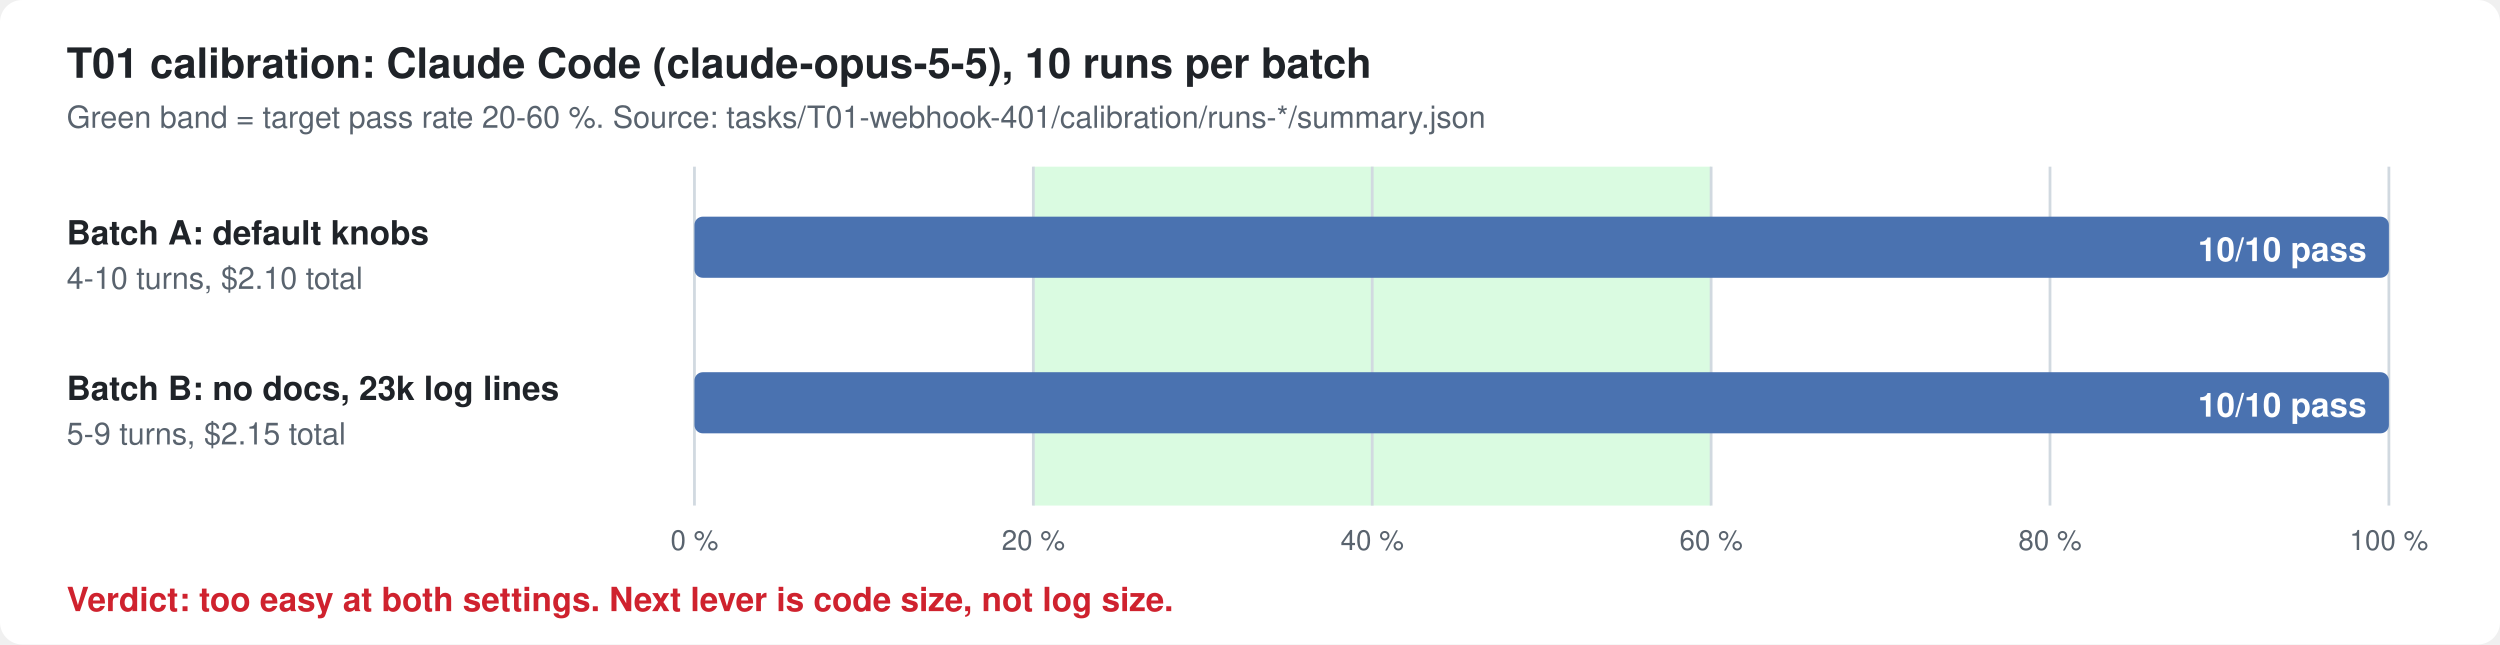
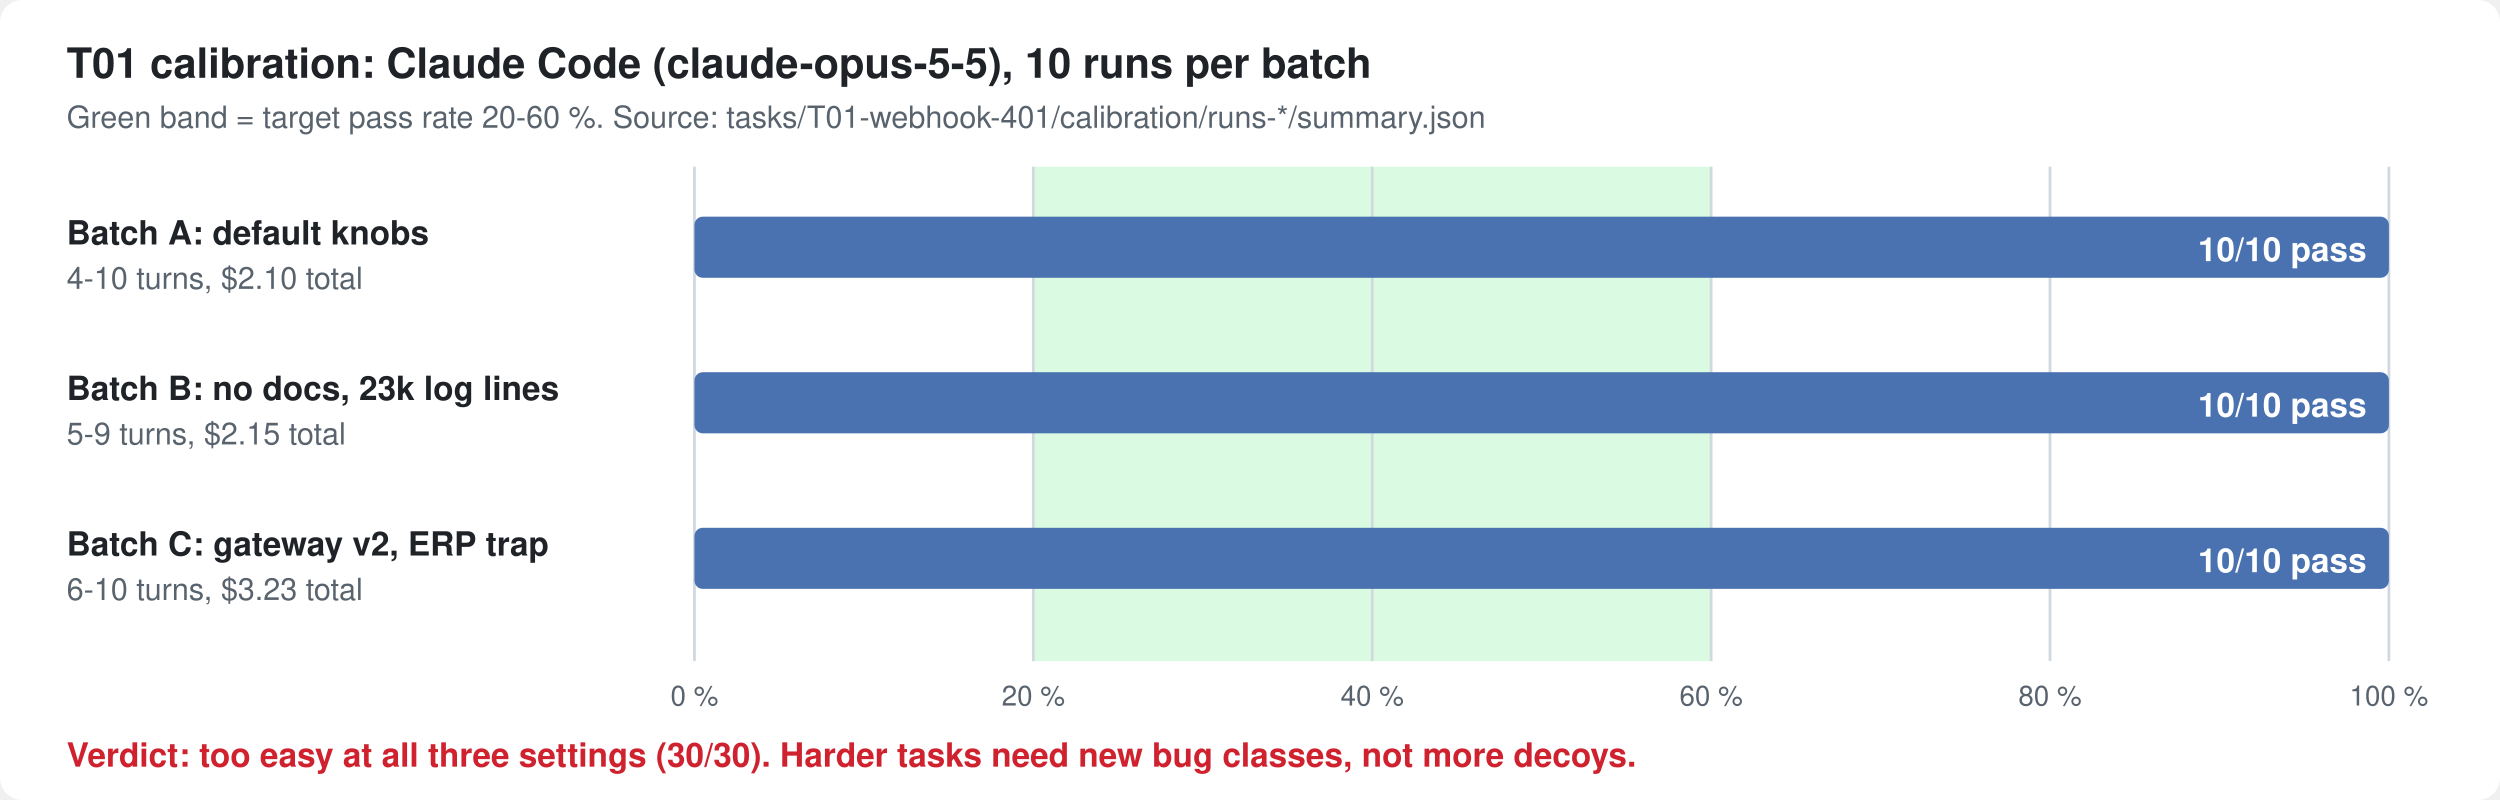
- <svg xmlns="http://www.w3.org/2000/svg" width="900" height="232" viewBox="0 0 900 232">
+ <svg xmlns="http://www.w3.org/2000/svg" width="900" height="288" viewBox="0 0 900 288">
  <rect width="100%" height="100%" fill="#ffffff" rx="8" />
  <text x="24" y="28" font-size="15" fill="#1f2328" text-anchor="start" font-weight="600" font-family="-apple-system,Segoe UI,Helvetica,Arial,sans-serif">T01 calibration: Claude Code (claude-opus-5-5), 10 runs per batch</text>
  <text x="24" y="46" font-size="11" fill="#59636e" text-anchor="start" font-weight="normal" font-family="-apple-system,Segoe UI,Helvetica,Arial,sans-serif">Green band = target pass rate 20-60 %. Source: tasks/T01-webhook-401/calibration/runs-*/summary.json</text>
-   <rect x="372.0" y="60" width="244.0" height="122" fill="#dafbe1" />
-   <line x1="250.0" x2="250.0" y1="60" y2="182" stroke="#d1d9e0" />
-   <text x="250.0" y="198" font-size="10" fill="#59636e" text-anchor="middle" font-weight="normal" font-family="-apple-system,Segoe UI,Helvetica,Arial,sans-serif">0 %</text>
-   <line x1="372.0" x2="372.0" y1="60" y2="182" stroke="#d1d9e0" />
-   <text x="372.0" y="198" font-size="10" fill="#59636e" text-anchor="middle" font-weight="normal" font-family="-apple-system,Segoe UI,Helvetica,Arial,sans-serif">20 %</text>
-   <line x1="494.0" x2="494.0" y1="60" y2="182" stroke="#d1d9e0" />
-   <text x="494.0" y="198" font-size="10" fill="#59636e" text-anchor="middle" font-weight="normal" font-family="-apple-system,Segoe UI,Helvetica,Arial,sans-serif">40 %</text>
-   <line x1="616.0" x2="616.0" y1="60" y2="182" stroke="#d1d9e0" />
-   <text x="616.0" y="198" font-size="10" fill="#59636e" text-anchor="middle" font-weight="normal" font-family="-apple-system,Segoe UI,Helvetica,Arial,sans-serif">60 %</text>
-   <line x1="738.0" x2="738.0" y1="60" y2="182" stroke="#d1d9e0" />
-   <text x="738.0" y="198" font-size="10" fill="#59636e" text-anchor="middle" font-weight="normal" font-family="-apple-system,Segoe UI,Helvetica,Arial,sans-serif">80 %</text>
-   <line x1="860.0" x2="860.0" y1="60" y2="182" stroke="#d1d9e0" />
-   <text x="860.0" y="198" font-size="10" fill="#59636e" text-anchor="middle" font-weight="normal" font-family="-apple-system,Segoe UI,Helvetica,Arial,sans-serif">100 %</text>
+   <rect x="372.0" y="60" width="244.0" height="178" fill="#dafbe1" />
+   <line x1="250.0" x2="250.0" y1="60" y2="238" stroke="#d1d9e0" />
+   <text x="250.0" y="254" font-size="10" fill="#59636e" text-anchor="middle" font-weight="normal" font-family="-apple-system,Segoe UI,Helvetica,Arial,sans-serif">0 %</text>
+   <line x1="372.0" x2="372.0" y1="60" y2="238" stroke="#d1d9e0" />
+   <text x="372.0" y="254" font-size="10" fill="#59636e" text-anchor="middle" font-weight="normal" font-family="-apple-system,Segoe UI,Helvetica,Arial,sans-serif">20 %</text>
+   <line x1="494.0" x2="494.0" y1="60" y2="238" stroke="#d1d9e0" />
+   <text x="494.0" y="254" font-size="10" fill="#59636e" text-anchor="middle" font-weight="normal" font-family="-apple-system,Segoe UI,Helvetica,Arial,sans-serif">40 %</text>
+   <line x1="616.0" x2="616.0" y1="60" y2="238" stroke="#d1d9e0" />
+   <text x="616.0" y="254" font-size="10" fill="#59636e" text-anchor="middle" font-weight="normal" font-family="-apple-system,Segoe UI,Helvetica,Arial,sans-serif">60 %</text>
+   <line x1="738.0" x2="738.0" y1="60" y2="238" stroke="#d1d9e0" />
+   <text x="738.0" y="254" font-size="10" fill="#59636e" text-anchor="middle" font-weight="normal" font-family="-apple-system,Segoe UI,Helvetica,Arial,sans-serif">80 %</text>
+   <line x1="860.0" x2="860.0" y1="60" y2="238" stroke="#d1d9e0" />
+   <text x="860.0" y="254" font-size="10" fill="#59636e" text-anchor="middle" font-weight="normal" font-family="-apple-system,Segoe UI,Helvetica,Arial,sans-serif">100 %</text>
  <text x="24" y="88" font-size="12" fill="#1f2328" text-anchor="start" font-weight="600" font-family="-apple-system,Segoe UI,Helvetica,Arial,sans-serif">Batch A: default knobs</text>
  <text x="24" y="104" font-size="11" fill="#59636e" text-anchor="start" font-weight="normal" font-family="-apple-system,Segoe UI,Helvetica,Arial,sans-serif">4-10 turns, $2.10 total</text>
  <rect x="250" y="78" width="610.0" height="22" fill="#4a72b0" rx="3" />
  <text x="852.0" y="94" font-size="12" fill="#ffffff" text-anchor="end" font-weight="600" font-family="-apple-system,Segoe UI,Helvetica,Arial,sans-serif">10/10 pass</text>
  <text x="24" y="144" font-size="12" fill="#1f2328" text-anchor="start" font-weight="600" font-family="-apple-system,Segoe UI,Helvetica,Arial,sans-serif">Batch B: no docs, 23k log lines</text>
  <text x="24" y="160" font-size="11" fill="#59636e" text-anchor="start" font-weight="normal" font-family="-apple-system,Segoe UI,Helvetica,Arial,sans-serif">5-9 turns, $2.15 total</text>
  <rect x="250" y="134" width="610.0" height="22" fill="#4a72b0" rx="3" />
  <text x="852.0" y="150" font-size="12" fill="#ffffff" text-anchor="end" font-weight="600" font-family="-apple-system,Segoe UI,Helvetica,Arial,sans-serif">10/10 pass</text>
-   <text x="24" y="220" font-size="12" fill="#cf222e" text-anchor="start" font-weight="600" font-family="-apple-system,Segoe UI,Helvetica,Arial,sans-serif">Verdict: too easy at both settings. Next lever is code size, not log size.</text>
+   <text x="24" y="200" font-size="12" fill="#1f2328" text-anchor="start" font-weight="600" font-family="-apple-system,Segoe UI,Helvetica,Arial,sans-serif">Batch C: gateway v2, ERP trap</text>
+   <text x="24" y="216" font-size="11" fill="#59636e" text-anchor="start" font-weight="normal" font-family="-apple-system,Segoe UI,Helvetica,Arial,sans-serif">6-10 turns, $3.23 total</text>
+   <rect x="250" y="190" width="610.0" height="22" fill="#4a72b0" rx="3" />
+   <text x="852.0" y="206" font-size="12" fill="#ffffff" text-anchor="end" font-weight="600" font-family="-apple-system,Segoe UI,Helvetica,Arial,sans-serif">10/10 pass</text>
+   <text x="24" y="276" font-size="12" fill="#cf222e" text-anchor="start" font-weight="600" font-family="-apple-system,Segoe UI,Helvetica,Arial,sans-serif">Verdict: too easy at all three settings (30/30). Harder tasks need new bug classes, not more decoys.</text>
</svg>
